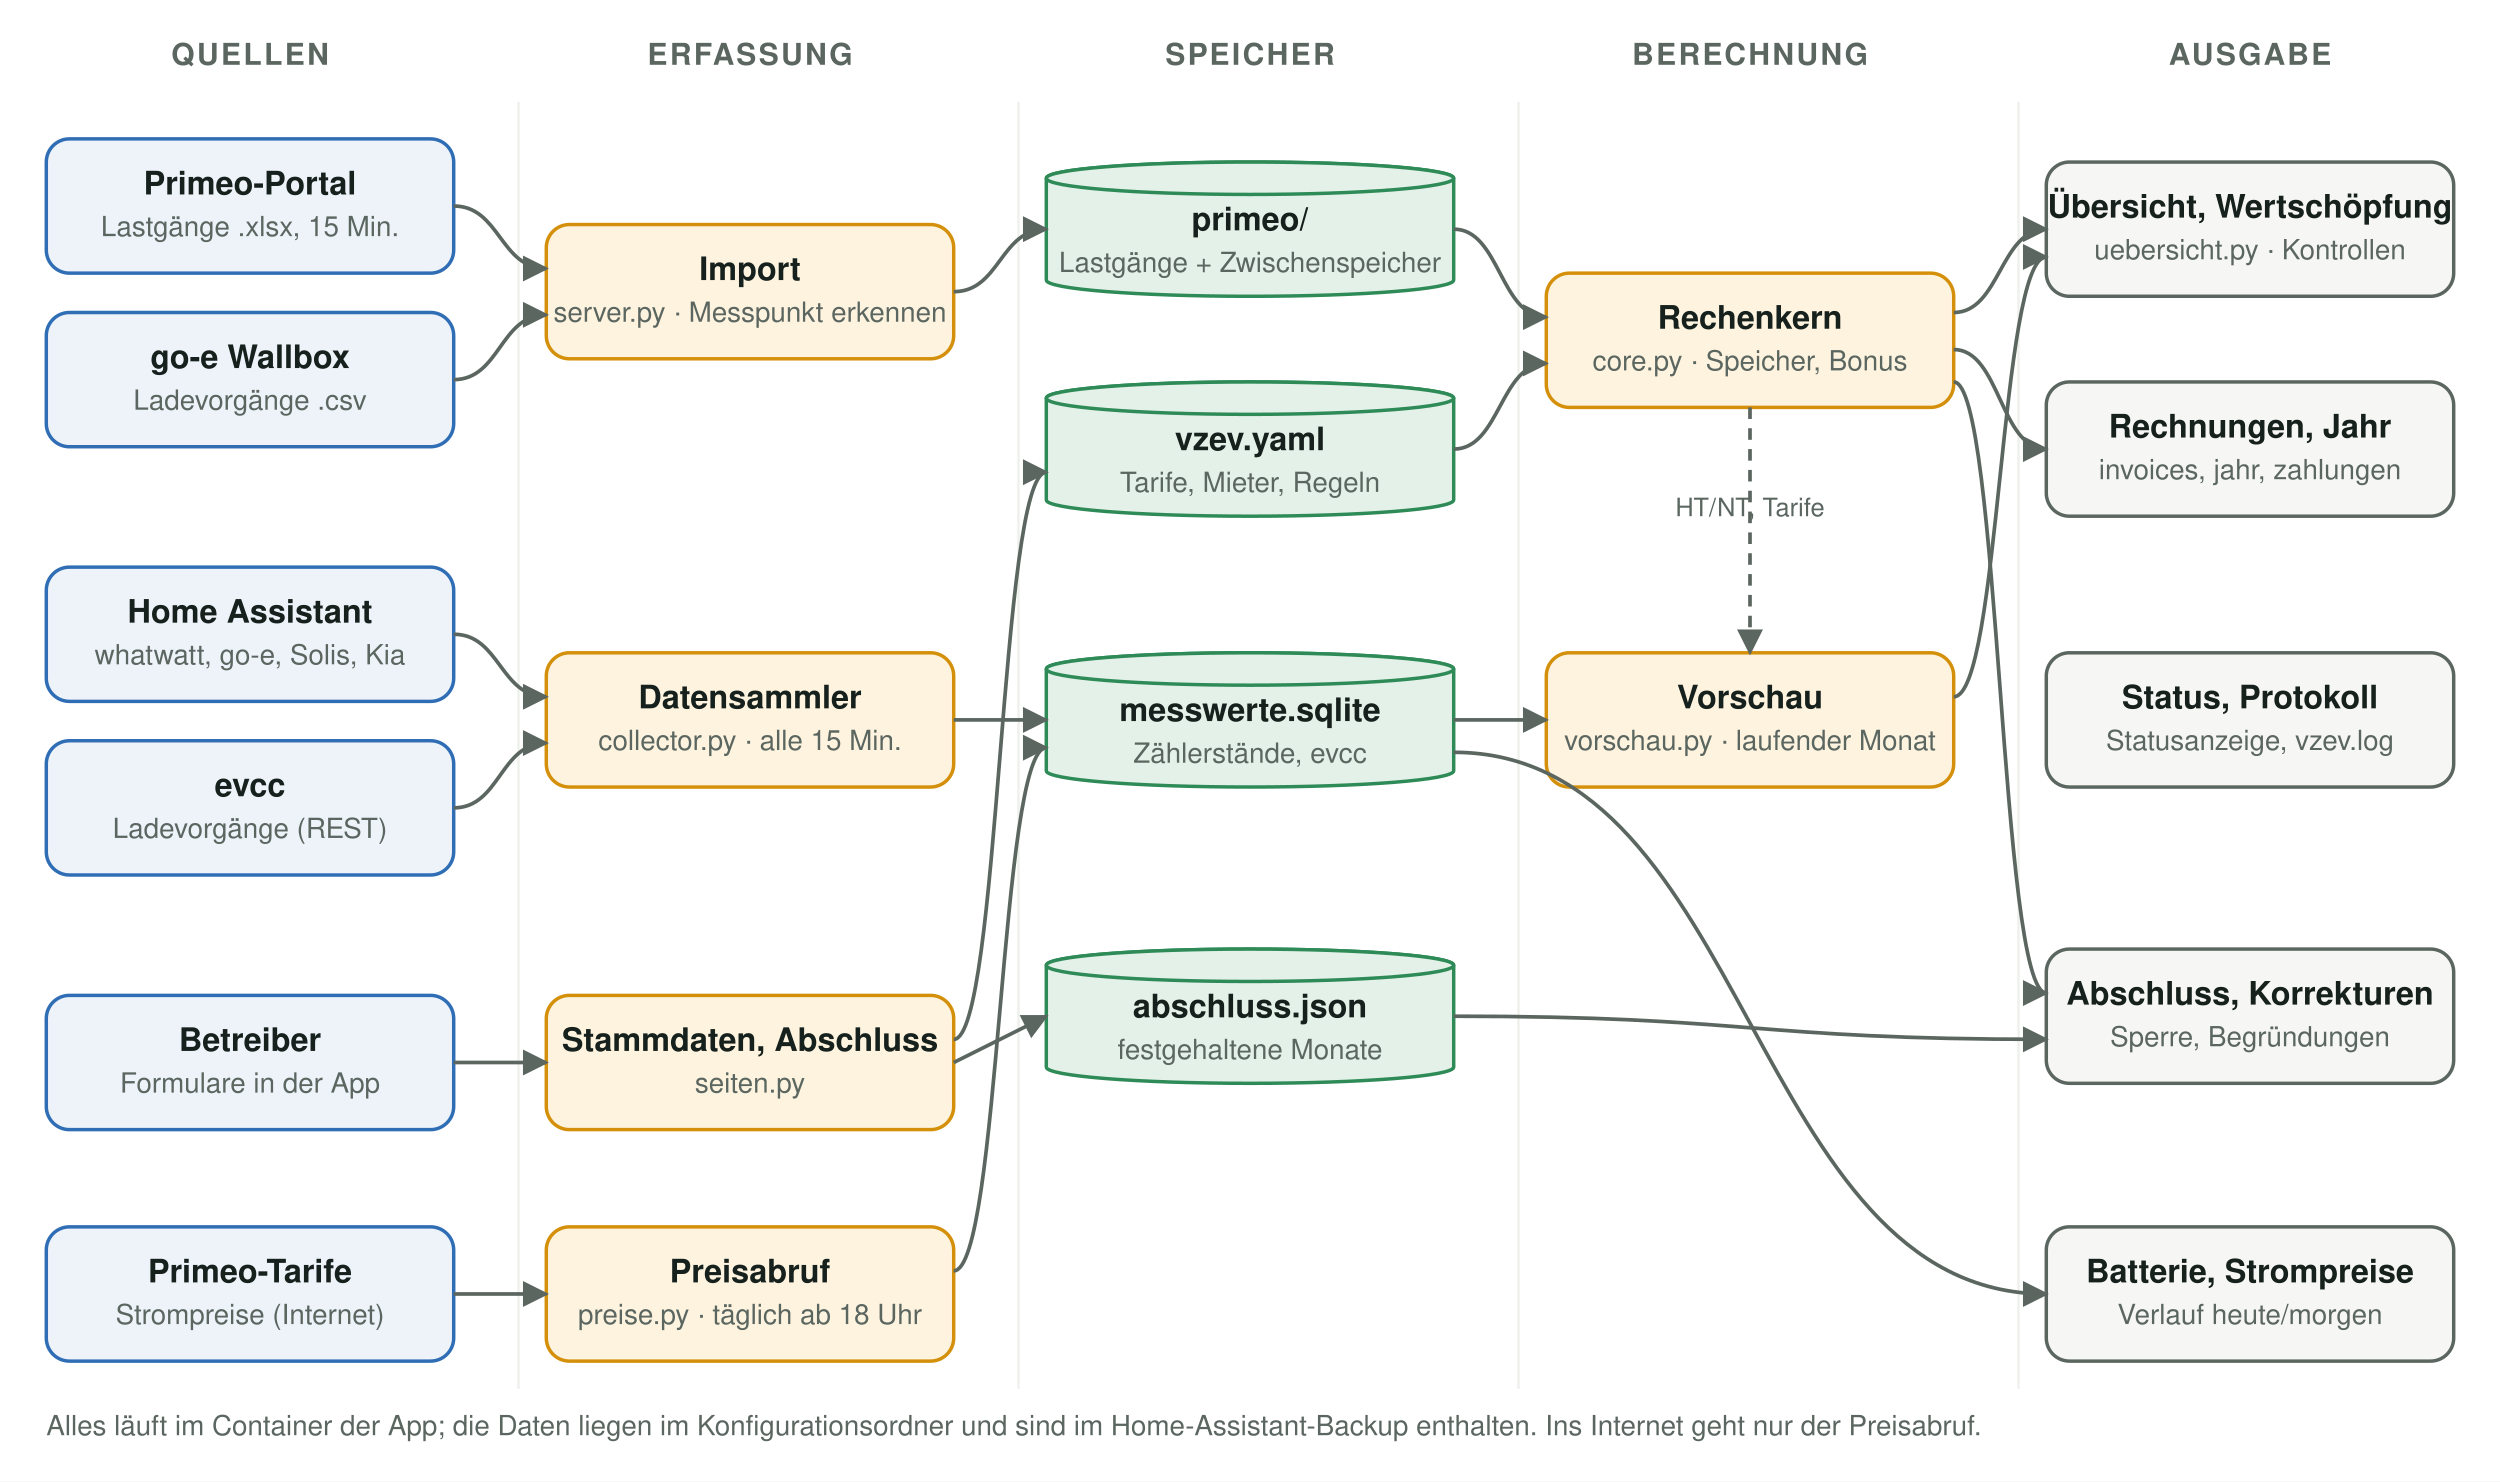
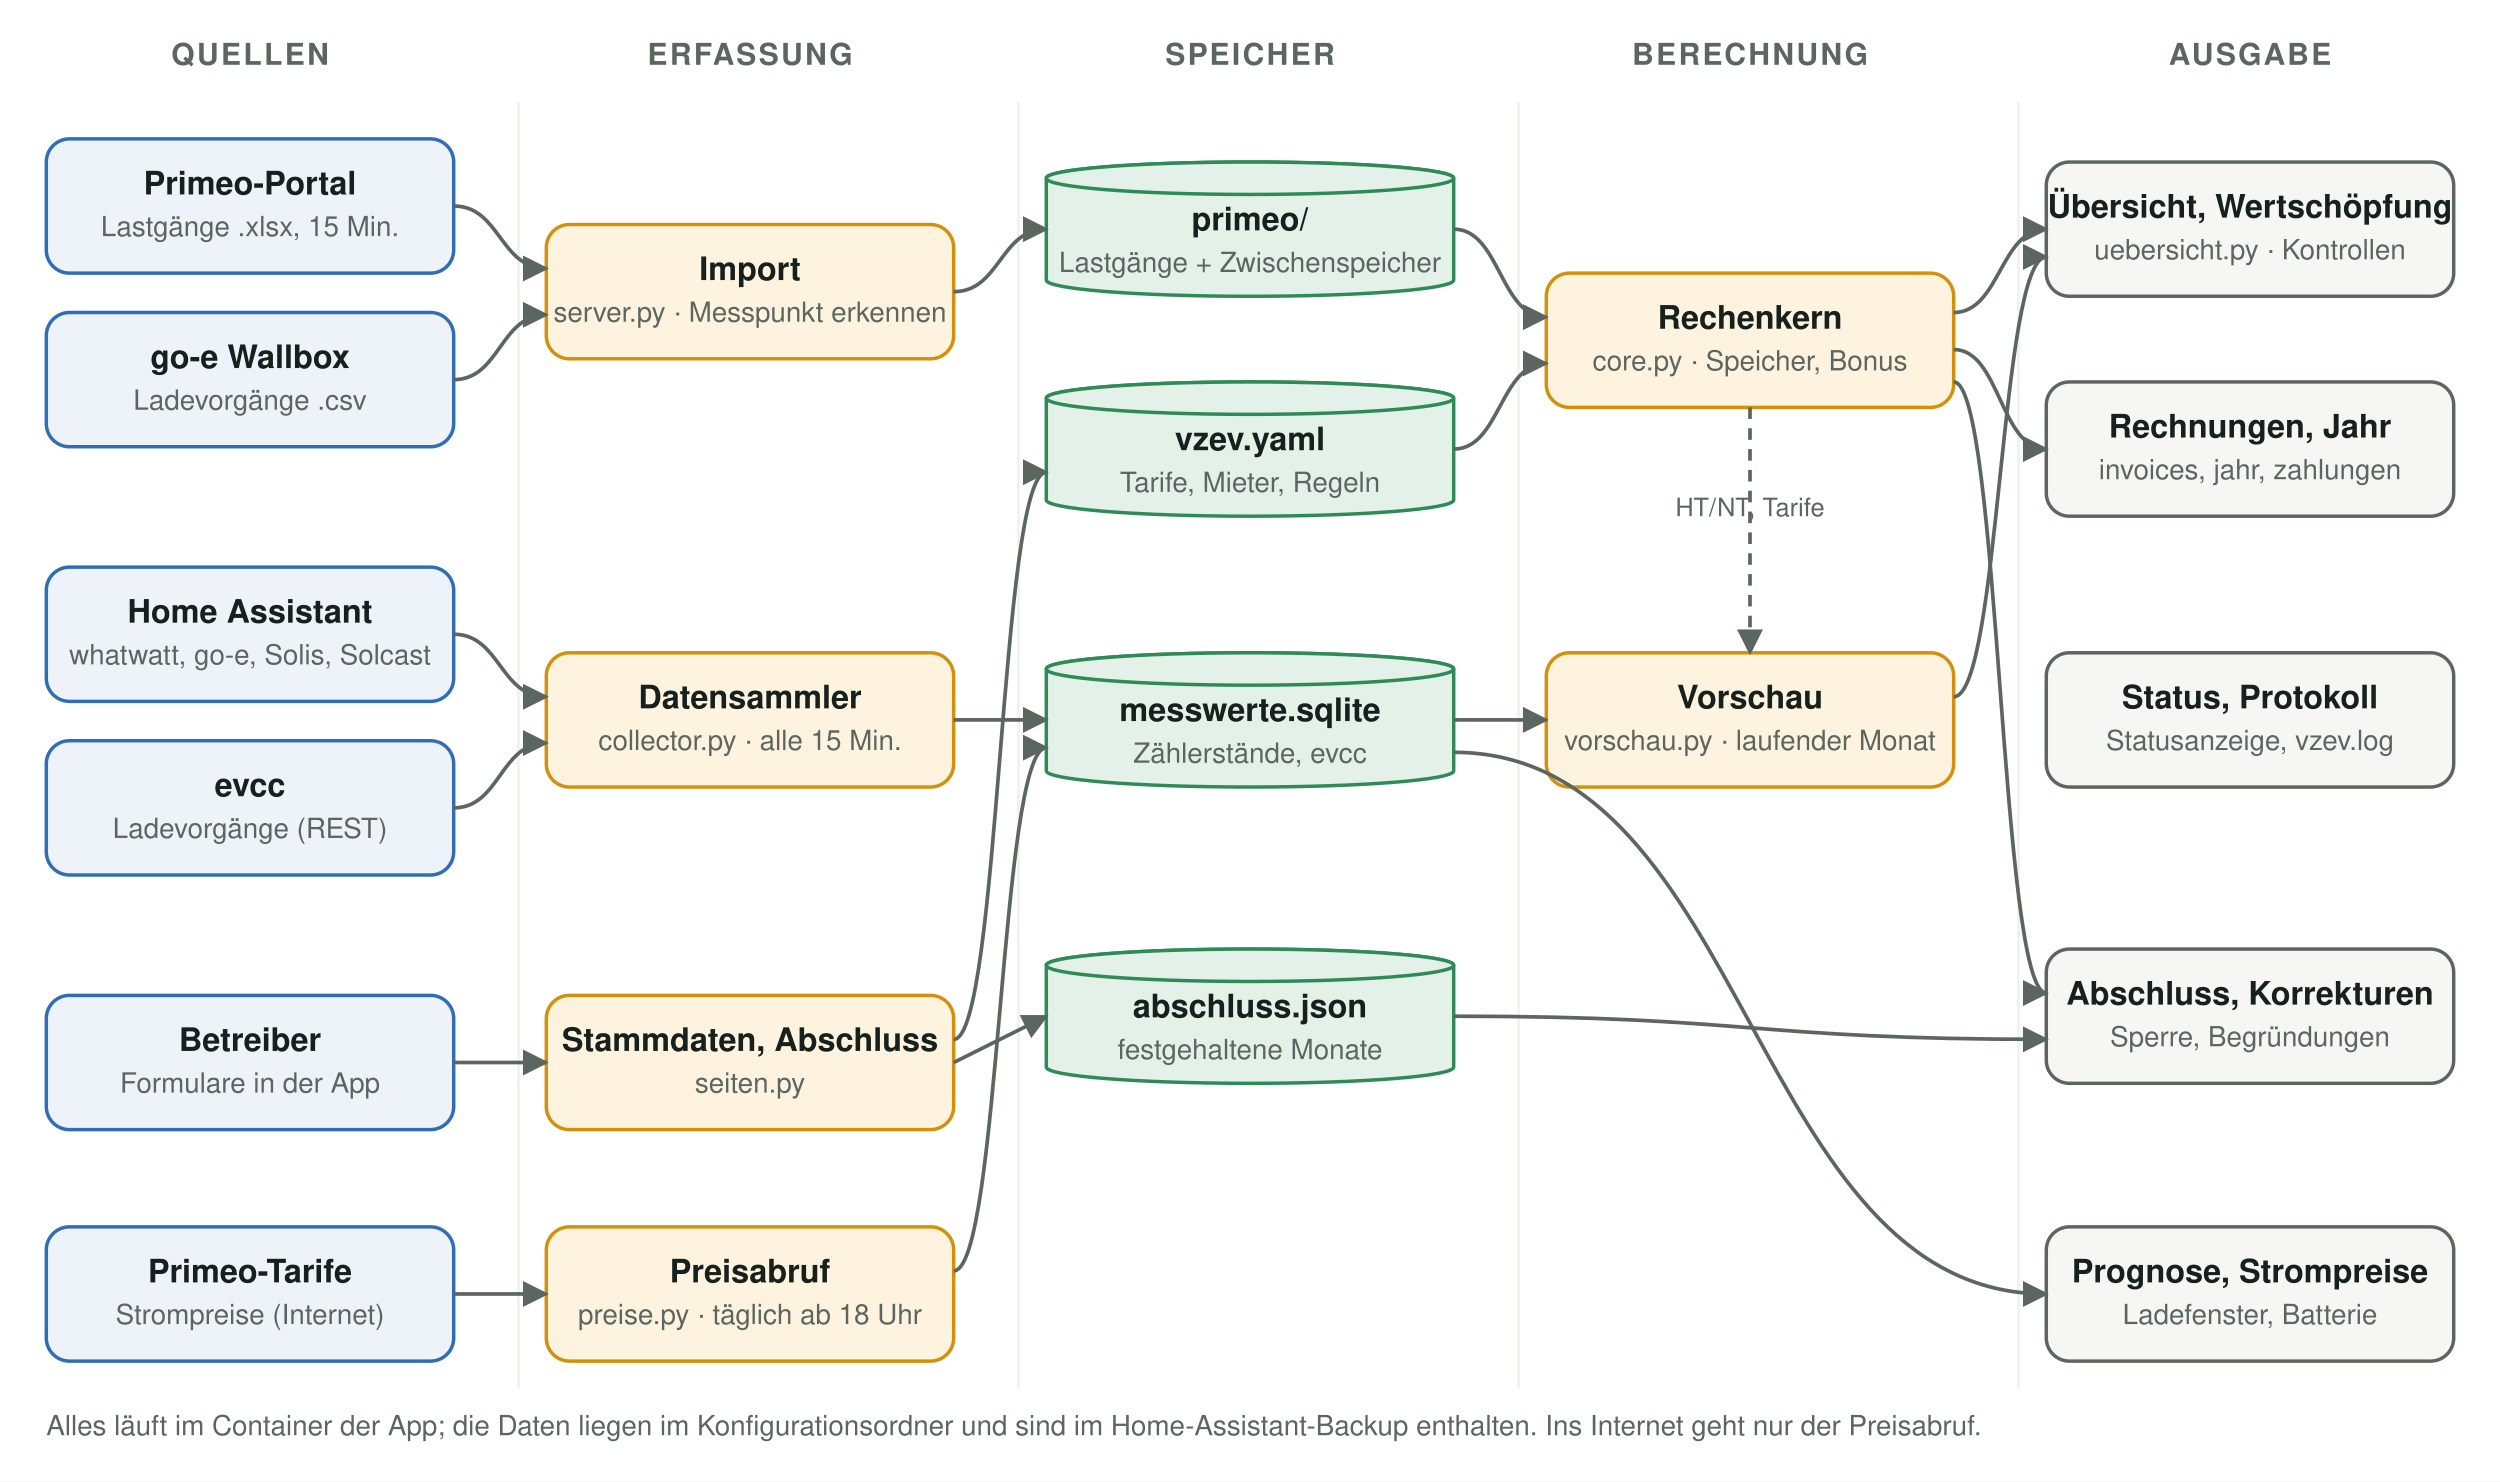
<svg xmlns="http://www.w3.org/2000/svg" viewBox="0 0 1080 640" width="1080" height="640" role="img" aria-label="Architektur der vZEV-App">
  <defs>
    <marker id="pf" viewBox="0 0 10 10" refX="9" refY="5" markerWidth="7" markerHeight="7" orient="auto-start-reverse">
      <path d="M0,0 L10,5 L0,10 z" fill="#5B6660" />
    </marker>
  </defs>
  <rect width="1080" height="640" fill="#fff" />
  <text x="108.0" y="28" text-anchor="middle" font-size="13" font-weight="700" fill="#5B6660" letter-spacing="1" font-family="Helvetica, Arial, sans-serif">QUELLEN</text>
  <text x="324.0" y="28" text-anchor="middle" font-size="13" font-weight="700" fill="#5B6660" letter-spacing="1" font-family="Helvetica, Arial, sans-serif">ERFASSUNG</text>
  <line x1="224" y1="44" x2="224" y2="600" stroke="#EEF0EC" />
  <text x="540.0" y="28" text-anchor="middle" font-size="13" font-weight="700" fill="#5B6660" letter-spacing="1" font-family="Helvetica, Arial, sans-serif">SPEICHER</text>
  <line x1="440" y1="44" x2="440" y2="600" stroke="#EEF0EC" />
  <text x="756.0" y="28" text-anchor="middle" font-size="13" font-weight="700" fill="#5B6660" letter-spacing="1" font-family="Helvetica, Arial, sans-serif">BERECHNUNG</text>
  <line x1="656" y1="44" x2="656" y2="600" stroke="#EEF0EC" />
  <text x="972.0" y="28" text-anchor="middle" font-size="13" font-weight="700" fill="#5B6660" letter-spacing="1" font-family="Helvetica, Arial, sans-serif">AUSGABE</text>
  <line x1="872" y1="44" x2="872" y2="600" stroke="#EEF0EC" />
  <rect x="20" y="60" width="176" height="58" rx="10" fill="#EEF3FA" stroke="#2F6DB5" stroke-width="1.5" />
  <text x="108.0" y="84.0" text-anchor="middle" font-size="14" font-weight="700" fill="#16201C" font-family="Helvetica, Arial, sans-serif">Primeo-Portal</text>
  <text x="108.0" y="102.0" text-anchor="middle" font-size="12" font-weight="400" fill="#5B6660" font-family="Helvetica, Arial, sans-serif">Lastgänge .xlsx, 15 Min.</text>
  <rect x="20" y="135" width="176" height="58" rx="10" fill="#EEF3FA" stroke="#2F6DB5" stroke-width="1.5" />
  <text x="108.0" y="159.0" text-anchor="middle" font-size="14" font-weight="700" fill="#16201C" font-family="Helvetica, Arial, sans-serif">go-e Wallbox</text>
  <text x="108.0" y="177.0" text-anchor="middle" font-size="12" font-weight="400" fill="#5B6660" font-family="Helvetica, Arial, sans-serif">Ladevorgänge .csv</text>
  <rect x="20" y="245" width="176" height="58" rx="10" fill="#EEF3FA" stroke="#2F6DB5" stroke-width="1.5" />
  <text x="108.0" y="269.0" text-anchor="middle" font-size="14" font-weight="700" fill="#16201C" font-family="Helvetica, Arial, sans-serif">Home Assistant</text>
-   <text x="108.0" y="287.0" text-anchor="middle" font-size="12" font-weight="400" fill="#5B6660" font-family="Helvetica, Arial, sans-serif">whatwatt, go-e, Solis, Kia</text>
+   <text x="108.0" y="287.0" text-anchor="middle" font-size="12" font-weight="400" fill="#5B6660" font-family="Helvetica, Arial, sans-serif">whatwatt, go-e, Solis, Solcast</text>
  <rect x="20" y="320" width="176" height="58" rx="10" fill="#EEF3FA" stroke="#2F6DB5" stroke-width="1.5" />
  <text x="108.0" y="344.0" text-anchor="middle" font-size="14" font-weight="700" fill="#16201C" font-family="Helvetica, Arial, sans-serif">evcc</text>
  <text x="108.0" y="362.0" text-anchor="middle" font-size="12" font-weight="400" fill="#5B6660" font-family="Helvetica, Arial, sans-serif">Ladevorgänge (REST)</text>
  <rect x="20" y="430" width="176" height="58" rx="10" fill="#EEF3FA" stroke="#2F6DB5" stroke-width="1.5" />
  <text x="108.0" y="454.0" text-anchor="middle" font-size="14" font-weight="700" fill="#16201C" font-family="Helvetica, Arial, sans-serif">Betreiber</text>
  <text x="108.0" y="472.0" text-anchor="middle" font-size="12" font-weight="400" fill="#5B6660" font-family="Helvetica, Arial, sans-serif">Formulare in der App</text>
  <rect x="20" y="530" width="176" height="58" rx="10" fill="#EEF3FA" stroke="#2F6DB5" stroke-width="1.5" />
  <text x="108.0" y="554.0" text-anchor="middle" font-size="14" font-weight="700" fill="#16201C" font-family="Helvetica, Arial, sans-serif">Primeo-Tarife</text>
  <text x="108.0" y="572.0" text-anchor="middle" font-size="12" font-weight="400" fill="#5B6660" font-family="Helvetica, Arial, sans-serif">Strompreise (Internet)</text>
  <rect x="236" y="97" width="176" height="58" rx="10" fill="#FDF3DF" stroke="#D4900A" stroke-width="1.5" />
  <text x="324.0" y="121.0" text-anchor="middle" font-size="14" font-weight="700" fill="#16201C" font-family="Helvetica, Arial, sans-serif">Import</text>
  <text x="324.0" y="139.0" text-anchor="middle" font-size="12" font-weight="400" fill="#5B6660" font-family="Helvetica, Arial, sans-serif">server.py · Messpunkt erkennen</text>
  <rect x="236" y="282" width="176" height="58" rx="10" fill="#FDF3DF" stroke="#D4900A" stroke-width="1.5" />
  <text x="324.0" y="306.0" text-anchor="middle" font-size="14" font-weight="700" fill="#16201C" font-family="Helvetica, Arial, sans-serif">Datensammler</text>
  <text x="324.0" y="324.0" text-anchor="middle" font-size="12" font-weight="400" fill="#5B6660" font-family="Helvetica, Arial, sans-serif">collector.py · alle 15 Min.</text>
  <rect x="236" y="430" width="176" height="58" rx="10" fill="#FDF3DF" stroke="#D4900A" stroke-width="1.5" />
  <text x="324.0" y="454.0" text-anchor="middle" font-size="14" font-weight="700" fill="#16201C" font-family="Helvetica, Arial, sans-serif">Stammdaten, Abschluss</text>
  <text x="324.0" y="472.0" text-anchor="middle" font-size="12" font-weight="400" fill="#5B6660" font-family="Helvetica, Arial, sans-serif">seiten.py</text>
  <rect x="236" y="530" width="176" height="58" rx="10" fill="#FDF3DF" stroke="#D4900A" stroke-width="1.5" />
  <text x="324.0" y="554.0" text-anchor="middle" font-size="14" font-weight="700" fill="#16201C" font-family="Helvetica, Arial, sans-serif">Preisabruf</text>
  <text x="324.0" y="572.0" text-anchor="middle" font-size="12" font-weight="400" fill="#5B6660" font-family="Helvetica, Arial, sans-serif">preise.py · täglich ab 18 Uhr</text>
  <path d="M452,77 v44 a88.0,7 0 0 0 176,0 v-44 a88.0,7 0 0 0 -176,0 z" fill="#E3F1E8" stroke="#2E8B57" stroke-width="1.5" />
  <ellipse cx="540.0" cy="77" rx="88.0" ry="7" fill="#E3F1E8" stroke="#2E8B57" stroke-width="1.5" />
  <text x="540.0" y="99.5" text-anchor="middle" font-size="14" font-weight="700" fill="#16201C" font-family="Helvetica, Arial, sans-serif">primeo/</text>
  <text x="540.0" y="117.5" text-anchor="middle" font-size="12" font-weight="400" fill="#5B6660" font-family="Helvetica, Arial, sans-serif">Lastgänge + Zwischenspeicher</text>
  <path d="M452,172 v44 a88.0,7 0 0 0 176,0 v-44 a88.0,7 0 0 0 -176,0 z" fill="#E3F1E8" stroke="#2E8B57" stroke-width="1.5" />
  <ellipse cx="540.0" cy="172" rx="88.0" ry="7" fill="#E3F1E8" stroke="#2E8B57" stroke-width="1.5" />
  <text x="540.0" y="194.5" text-anchor="middle" font-size="14" font-weight="700" fill="#16201C" font-family="Helvetica, Arial, sans-serif">vzev.yaml</text>
  <text x="540.0" y="212.5" text-anchor="middle" font-size="12" font-weight="400" fill="#5B6660" font-family="Helvetica, Arial, sans-serif">Tarife, Mieter, Regeln</text>
  <path d="M452,289 v44 a88.0,7 0 0 0 176,0 v-44 a88.0,7 0 0 0 -176,0 z" fill="#E3F1E8" stroke="#2E8B57" stroke-width="1.5" />
  <ellipse cx="540.0" cy="289" rx="88.0" ry="7" fill="#E3F1E8" stroke="#2E8B57" stroke-width="1.5" />
  <text x="540.0" y="311.5" text-anchor="middle" font-size="14" font-weight="700" fill="#16201C" font-family="Helvetica, Arial, sans-serif">messwerte.sqlite</text>
  <text x="540.0" y="329.5" text-anchor="middle" font-size="12" font-weight="400" fill="#5B6660" font-family="Helvetica, Arial, sans-serif">Zählerstände, evcc</text>
  <path d="M452,417 v44 a88.0,7 0 0 0 176,0 v-44 a88.0,7 0 0 0 -176,0 z" fill="#E3F1E8" stroke="#2E8B57" stroke-width="1.5" />
  <ellipse cx="540.0" cy="417" rx="88.0" ry="7" fill="#E3F1E8" stroke="#2E8B57" stroke-width="1.5" />
  <text x="540.0" y="439.5" text-anchor="middle" font-size="14" font-weight="700" fill="#16201C" font-family="Helvetica, Arial, sans-serif">abschluss.json</text>
  <text x="540.0" y="457.5" text-anchor="middle" font-size="12" font-weight="400" fill="#5B6660" font-family="Helvetica, Arial, sans-serif">festgehaltene Monate</text>
  <rect x="668" y="118" width="176" height="58" rx="10" fill="#FDF3DF" stroke="#D4900A" stroke-width="1.5" />
  <text x="756.0" y="142.0" text-anchor="middle" font-size="14" font-weight="700" fill="#16201C" font-family="Helvetica, Arial, sans-serif">Rechenkern</text>
  <text x="756.0" y="160.0" text-anchor="middle" font-size="12" font-weight="400" fill="#5B6660" font-family="Helvetica, Arial, sans-serif">core.py · Speicher, Bonus</text>
  <rect x="668" y="282" width="176" height="58" rx="10" fill="#FDF3DF" stroke="#D4900A" stroke-width="1.5" />
  <text x="756.0" y="306.0" text-anchor="middle" font-size="14" font-weight="700" fill="#16201C" font-family="Helvetica, Arial, sans-serif">Vorschau</text>
  <text x="756.0" y="324.0" text-anchor="middle" font-size="12" font-weight="400" fill="#5B6660" font-family="Helvetica, Arial, sans-serif">vorschau.py · laufender Monat</text>
  <rect x="884" y="70" width="176" height="58" rx="10" fill="#F6F7F5" stroke="#5B6660" stroke-width="1.5" />
  <text x="972.0" y="94.0" text-anchor="middle" font-size="14" font-weight="700" fill="#16201C" font-family="Helvetica, Arial, sans-serif">Übersicht, Wertschöpfung</text>
  <text x="972.0" y="112.0" text-anchor="middle" font-size="12" font-weight="400" fill="#5B6660" font-family="Helvetica, Arial, sans-serif">uebersicht.py · Kontrollen</text>
  <rect x="884" y="165" width="176" height="58" rx="10" fill="#F6F7F5" stroke="#5B6660" stroke-width="1.5" />
  <text x="972.0" y="189.0" text-anchor="middle" font-size="14" font-weight="700" fill="#16201C" font-family="Helvetica, Arial, sans-serif">Rechnungen, Jahr</text>
  <text x="972.0" y="207.0" text-anchor="middle" font-size="12" font-weight="400" fill="#5B6660" font-family="Helvetica, Arial, sans-serif">invoices, jahr, zahlungen</text>
  <rect x="884" y="282" width="176" height="58" rx="10" fill="#F6F7F5" stroke="#5B6660" stroke-width="1.5" />
  <text x="972.0" y="306.0" text-anchor="middle" font-size="14" font-weight="700" fill="#16201C" font-family="Helvetica, Arial, sans-serif">Status, Protokoll</text>
  <text x="972.0" y="324.0" text-anchor="middle" font-size="12" font-weight="400" fill="#5B6660" font-family="Helvetica, Arial, sans-serif">Statusanzeige, vzev.log</text>
  <rect x="884" y="410" width="176" height="58" rx="10" fill="#F6F7F5" stroke="#5B6660" stroke-width="1.5" />
  <text x="972.0" y="434.0" text-anchor="middle" font-size="14" font-weight="700" fill="#16201C" font-family="Helvetica, Arial, sans-serif">Abschluss, Korrekturen</text>
  <text x="972.0" y="452.0" text-anchor="middle" font-size="12" font-weight="400" fill="#5B6660" font-family="Helvetica, Arial, sans-serif">Sperre, Begründungen</text>
  <rect x="884" y="530" width="176" height="58" rx="10" fill="#F6F7F5" stroke="#5B6660" stroke-width="1.5" />
-   <text x="972.0" y="554.0" text-anchor="middle" font-size="14" font-weight="700" fill="#16201C" font-family="Helvetica, Arial, sans-serif">Batterie, Strompreise</text>
-   <text x="972.0" y="572.0" text-anchor="middle" font-size="12" font-weight="400" fill="#5B6660" font-family="Helvetica, Arial, sans-serif">Verlauf heute/morgen</text>
+   <text x="972.0" y="554.0" text-anchor="middle" font-size="14" font-weight="700" fill="#16201C" font-family="Helvetica, Arial, sans-serif">Prognose, Strompreise</text>
+   <text x="972.0" y="572.0" text-anchor="middle" font-size="12" font-weight="400" fill="#5B6660" font-family="Helvetica, Arial, sans-serif">Ladefenster, Batterie</text>
  <path d="M196,89.0 C216.0,89.0 216.0,116.0 236,116.0" fill="none" stroke="#5B6660" stroke-width="1.6" marker-end="url(#pf)" />
  <path d="M196,164.0 C216.0,164.0 216.0,136.0 236,136.0" fill="none" stroke="#5B6660" stroke-width="1.6" marker-end="url(#pf)" />
  <path d="M196,274.0 C216.0,274.0 216.0,301.0 236,301.0" fill="none" stroke="#5B6660" stroke-width="1.6" marker-end="url(#pf)" />
  <path d="M196,349.0 C216.0,349.0 216.0,321.0 236,321.0" fill="none" stroke="#5B6660" stroke-width="1.6" marker-end="url(#pf)" />
  <path d="M196,459.0 L236,459.0" fill="none" stroke="#5B6660" stroke-width="1.6" marker-end="url(#pf)" />
  <path d="M412,126.0 C432.0,126.0 432.0,99.0 452,99.0" fill="none" stroke="#5B6660" stroke-width="1.6" marker-end="url(#pf)" />
  <path d="M412,311.0 L452,311.0" fill="none" stroke="#5B6660" stroke-width="1.6" marker-end="url(#pf)" />
  <path d="M412,449.0 C432.0,449.0 432.0,204.0 452,204.0" fill="none" stroke="#5B6660" stroke-width="1.6" marker-end="url(#pf)" />
  <path d="M412,459.0 L452,439.0" fill="none" stroke="#5B6660" stroke-width="1.6" marker-end="url(#pf)" />
  <path d="M628,99.0 C648.0,99.0 648.0,137.0 668,137.0" fill="none" stroke="#5B6660" stroke-width="1.6" marker-end="url(#pf)" />
  <path d="M628,194.0 C648.0,194.0 648.0,157.0 668,157.0" fill="none" stroke="#5B6660" stroke-width="1.6" marker-end="url(#pf)" />
  <path d="M628,311.0 L668,311.0" fill="none" stroke="#5B6660" stroke-width="1.6" marker-end="url(#pf)" />
  <path d="M756.0,176 L756.0,282" fill="none" stroke="#5B6660" stroke-width="1.6" stroke-dasharray="5 4" marker-end="url(#pf)" />
  <text x="756.0" y="223.0" text-anchor="middle" font-size="11" fill="#5B6660" font-family="Helvetica, Arial, sans-serif">HT/NT, Tarife</text>
  <path d="M844,135.0 C864.0,135.0 864.0,99.0 884,99.0" fill="none" stroke="#5B6660" stroke-width="1.6" marker-end="url(#pf)" />
  <path d="M844,151.0 C864.0,151.0 864.0,194.0 884,194.0" fill="none" stroke="#5B6660" stroke-width="1.6" marker-end="url(#pf)" />
  <path d="M844,165.0 C864.0,165.0 864.0,429.0 884,429.0" fill="none" stroke="#5B6660" stroke-width="1.6" marker-end="url(#pf)" />
  <path d="M844,301.0 C864.0,301.0 864.0,111.0 884,111.0" fill="none" stroke="#5B6660" stroke-width="1.6" marker-end="url(#pf)" />
  <path d="M628,439.0 C756.0,439.0 756.0,449.0 884,449.0" fill="none" stroke="#5B6660" stroke-width="1.6" marker-end="url(#pf)" />
  <path d="M196,559.0 L236,559.0" fill="none" stroke="#5B6660" stroke-width="1.6" marker-end="url(#pf)" />
  <path d="M412,549.0 C432.0,549.0 432.0,323.0 452,323.0" fill="none" stroke="#5B6660" stroke-width="1.6" marker-end="url(#pf)" />
  <path d="M628,325.0 C756.0,325.0 756.0,559.0 884,559.0" fill="none" stroke="#5B6660" stroke-width="1.6" marker-end="url(#pf)" />
  <text x="20" y="620" font-size="12" fill="#5B6660" font-family="Helvetica, Arial, sans-serif">Alles läuft im Container der App; die Daten liegen im Konfigurationsordner und sind im Home-Assistant-Backup enthalten. Ins Internet geht nur der Preisabruf.</text>
</svg>
